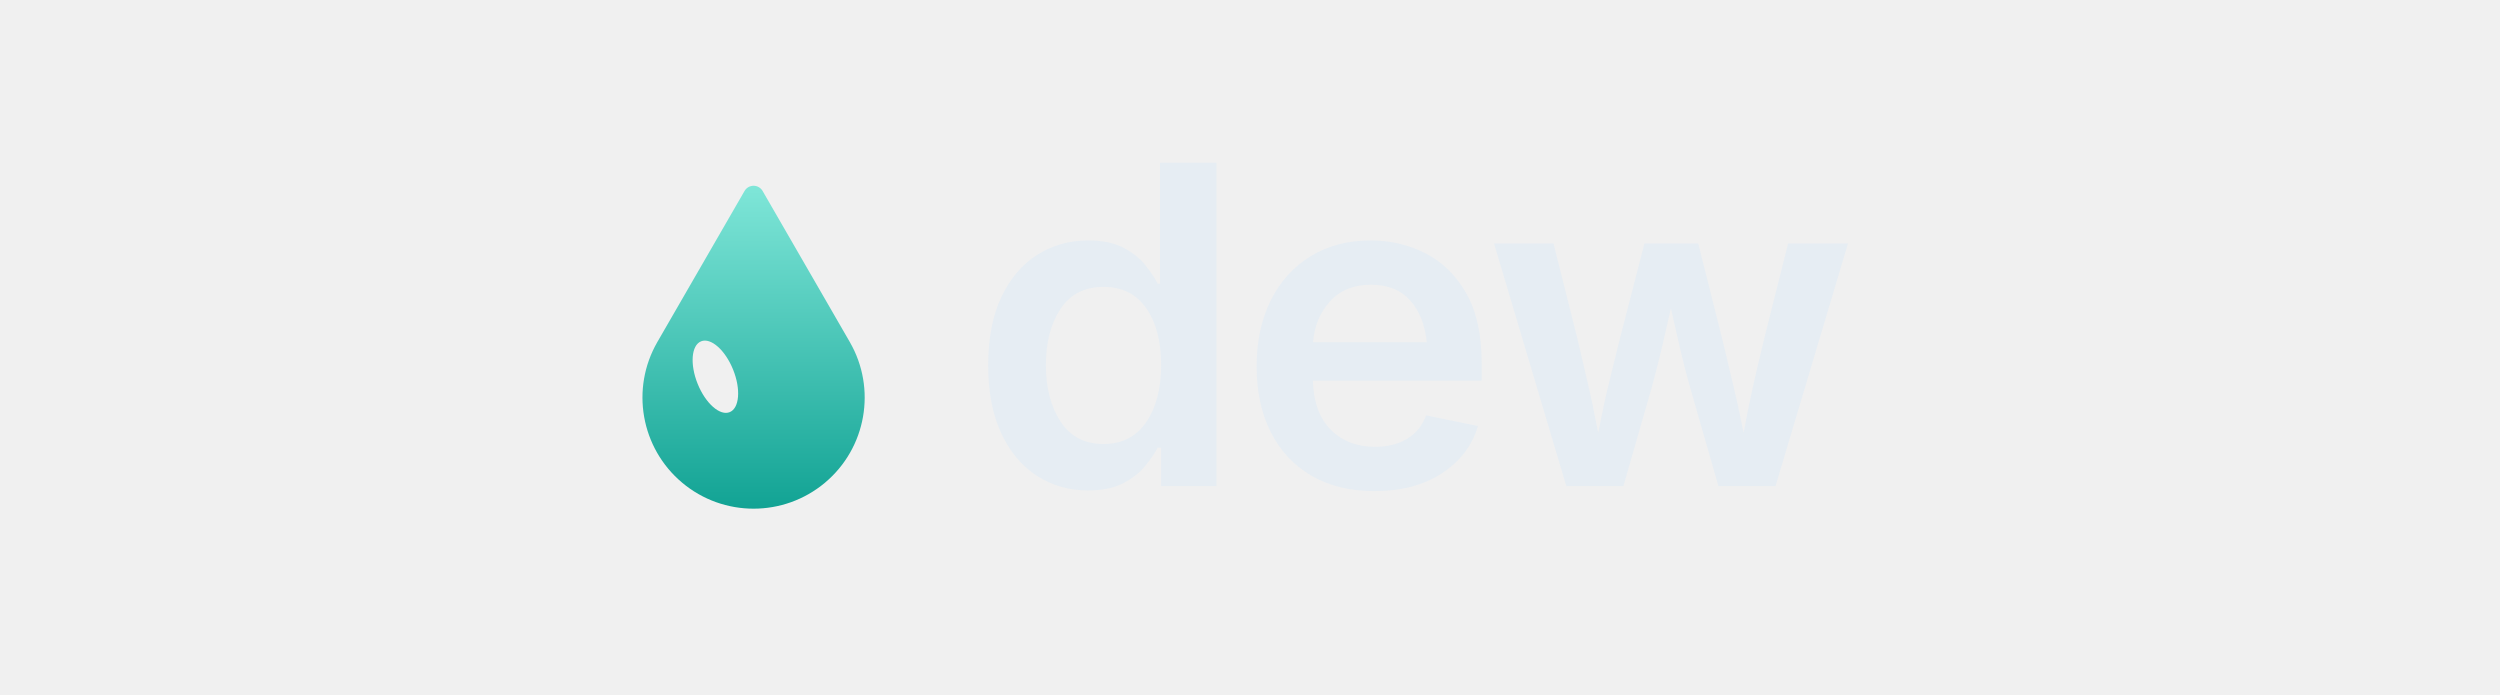
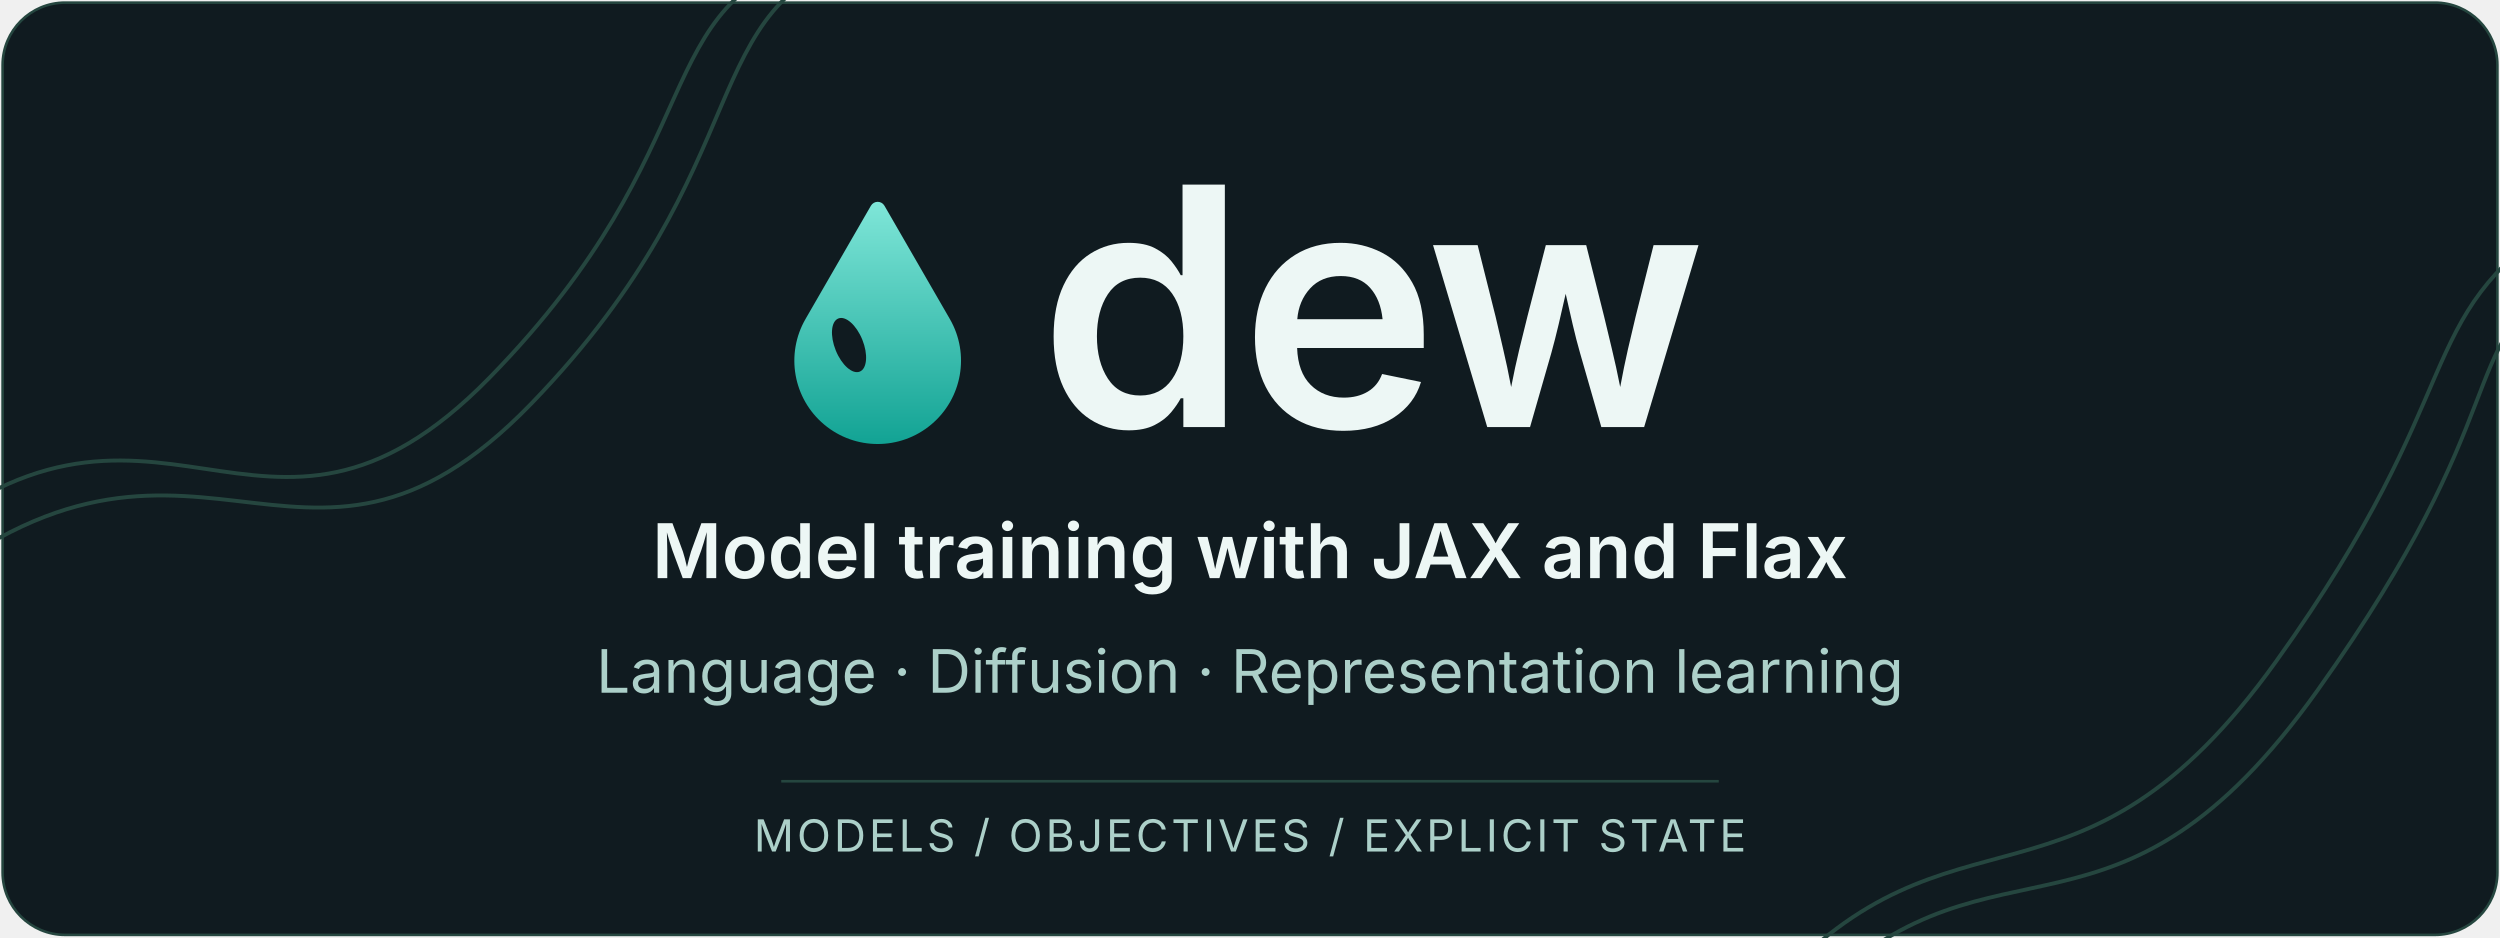
- <svg xmlns="http://www.w3.org/2000/svg" width="720" height="200" viewBox="0 0 720 200" role="img" aria-label="dew">
+ <svg xmlns="http://www.w3.org/2000/svg" width="960" height="360" viewBox="0 0 960 360" role="img" aria-labelledby="title description">
  <defs>
    <linearGradient id="gb" x1="0" y1="0" x2="0" y2="1">
      <stop offset="0" stop-color="#7fe6d8" />
      <stop offset="1" stop-color="#12a394" />
    </linearGradient>
    <mask id="mb">
      <rect x="-40" y="-50" width="80" height="120" fill="#fff" />
      <ellipse cx="-11" cy="16" rx="5.5" ry="11" transform="rotate(-22 -11 16)" fill="#000" />
    </mask>
  </defs>
-   <g transform="translate(217.03 100.00) scale(1) translate(0 -7.5)">
-     <path mask="url(#mb)" fill="url(#gb)" d="M -2.6 -37.5 A 3 3 0 0 1 2.6 -37.5 L 27.713 6 A 32 32 0 1 1 -27.713 6 Z" />
+   <rect x="1" y="1" width="958" height="358" rx="24" fill="#101b20" stroke="#25463f" />
+   <g fill="none" stroke="#25463f" stroke-width="1.5" aria-hidden="true">
+     <path d="M-40 215C60 125 100 235 188 145S247 2 315-18" />
+     <path d="M-40 235C74 135 114 248 204 155S265 2 333-18" />
+     <path d="M680 380C750 302 798 360 874 254S925 123 984 84" />
+     <path d="M699 380C767 315 813 373 890 265S943 133 984 108" />
  </g>
-   <g fill="#e6edf3" transform="translate(279.03 140.00) scale(0.0625 -0.0625)">
-     <path transform="translate(0 0)" d="M550 -20Q418 -20 313.5 47.5Q209 115 149.0 244.0Q89 373 89 557Q89 743 150.0 871.5Q211 1000 315.5 1066.0Q420 1132 549 1132Q649 1132 712.5 1098.5Q776 1065 813.0 1018.5Q850 972 870 933H881V1490H1141V0H886V177H870Q849 137 811.0 91.0Q773 45 709.5 12.5Q646 -20 550 -20ZM621 194Q748 194 817.0 294.5Q886 395 886 558Q886 721 817.5 819.5Q749 918 621 918Q489 918 422.0 816.0Q355 714 355 558Q355 401 422.5 297.5Q490 194 621 194Z" />
-     <path transform="translate(1237.04 0)" d="M632 -23Q463 -23 341.5 48.0Q220 119 154.5 248.0Q89 377 89 552Q89 724 153.5 854.5Q218 985 336.5 1058.5Q455 1132 615 1132Q751 1132 867.5 1072.5Q984 1013 1055.0 888.5Q1126 764 1126 568V486H348Q353 337 431.5 259.0Q510 181 635 181Q721 181 782.5 218.0Q844 255 870 326L1109 277Q1069 142 943.5 59.5Q818 -23 632 -23ZM349 663H873Q861 783 796.5 855.5Q732 928 616 928Q497 928 427.5 851.5Q358 775 349 663Z" />
-     <path transform="translate(2376.08 0)" d="M377 0 44 1118H318L428 680Q449 588 474.5 480.5Q500 373 524 246Q548 370 574.0 477.5Q600 585 624 680L737 1118H985L1095 680Q1117 587 1143.0 479.5Q1169 372 1194 246Q1217 371 1241.5 478.5Q1266 586 1289 680L1399 1118H1675L1341 0H1078L947 456Q924 536 902.0 630.5Q880 725 859 819Q838 725 815.5 630.0Q793 535 771 456L640 0Z" />
+   <g transform="translate(120 24)">
+     <g transform="translate(217.03 100) translate(0 -7.5)">
+       <path mask="url(#mb)" fill="url(#gb)" d="M -2.6 -37.5 A 3 3 0 0 1 2.6 -37.5 L 27.713 6 A 32 32 0 1 1 -27.713 6 Z" />
+     </g>
+     <g fill="#edf7f5" transform="translate(279.03 140) scale(0.0625 -0.0625)">
+       <path transform="translate(0 0)" d="M550 -20Q418 -20 313.5 47.5Q209 115 149.0 244.0Q89 373 89 557Q89 743 150.0 871.5Q211 1000 315.5 1066.0Q420 1132 549 1132Q649 1132 712.5 1098.5Q776 1065 813.0 1018.5Q850 972 870 933H881V1490H1141V0H886V177H870Q849 137 811.0 91.0Q773 45 709.5 12.5Q646 -20 550 -20ZM621 194Q748 194 817.0 294.5Q886 395 886 558Q886 721 817.5 819.5Q749 918 621 918Q489 918 422.0 816.0Q355 714 355 558Q355 401 422.5 297.5Q490 194 621 194Z" />
+       <path transform="translate(1237.04 0)" d="M632 -23Q463 -23 341.5 48.0Q220 119 154.5 248.0Q89 377 89 552Q89 724 153.5 854.5Q218 985 336.5 1058.5Q455 1132 615 1132Q751 1132 867.5 1072.5Q984 1013 1055.0 888.5Q1126 764 1126 568V486H348Q353 337 431.5 259.0Q510 181 635 181Q721 181 782.5 218.0Q844 255 870 326L1109 277Q1069 142 943.5 59.5Q818 -23 632 -23ZM349 663H873Q861 783 796.5 855.5Q732 928 616 928Q497 928 427.5 851.5Q358 775 349 663Z" />
+       <path transform="translate(2376.08 0)" d="M377 0 44 1118H318L428 680Q449 588 474.5 480.5Q500 373 524 246Q548 370 574.0 477.5Q600 585 624 680L737 1118H985L1095 680Q1117 587 1143.0 479.5Q1169 372 1194 246Q1217 371 1241.5 478.5Q1266 586 1289 680L1399 1118H1675L1341 0H1078L947 456Q924 536 902.0 630.5Q880 725 859 819Q838 725 815.5 630.0Q793 535 771 456L640 0Z" />
+     </g>
+   </g>
+   <g font-family="ui-sans-serif, system-ui, -apple-system, BlinkMacSystemFont, 'Segoe UI', sans-serif" text-anchor="middle">
+     <text x="480" y="222" font-size="29" font-weight="600" fill="#edf7f5">Model training with JAX and Flax</text>
+     <text x="480" y="266" font-size="23" fill="#acd0c9">Language · Diffusion · Representation learning</text>
+     <path d="M300 300H660" stroke="#25463f" />
+     <text x="480" y="327" font-size="17" letter-spacing="1.2" fill="#acd0c9">MODELS / OBJECTIVES / EXPLICIT STATE</text>
  </g>
</svg>
